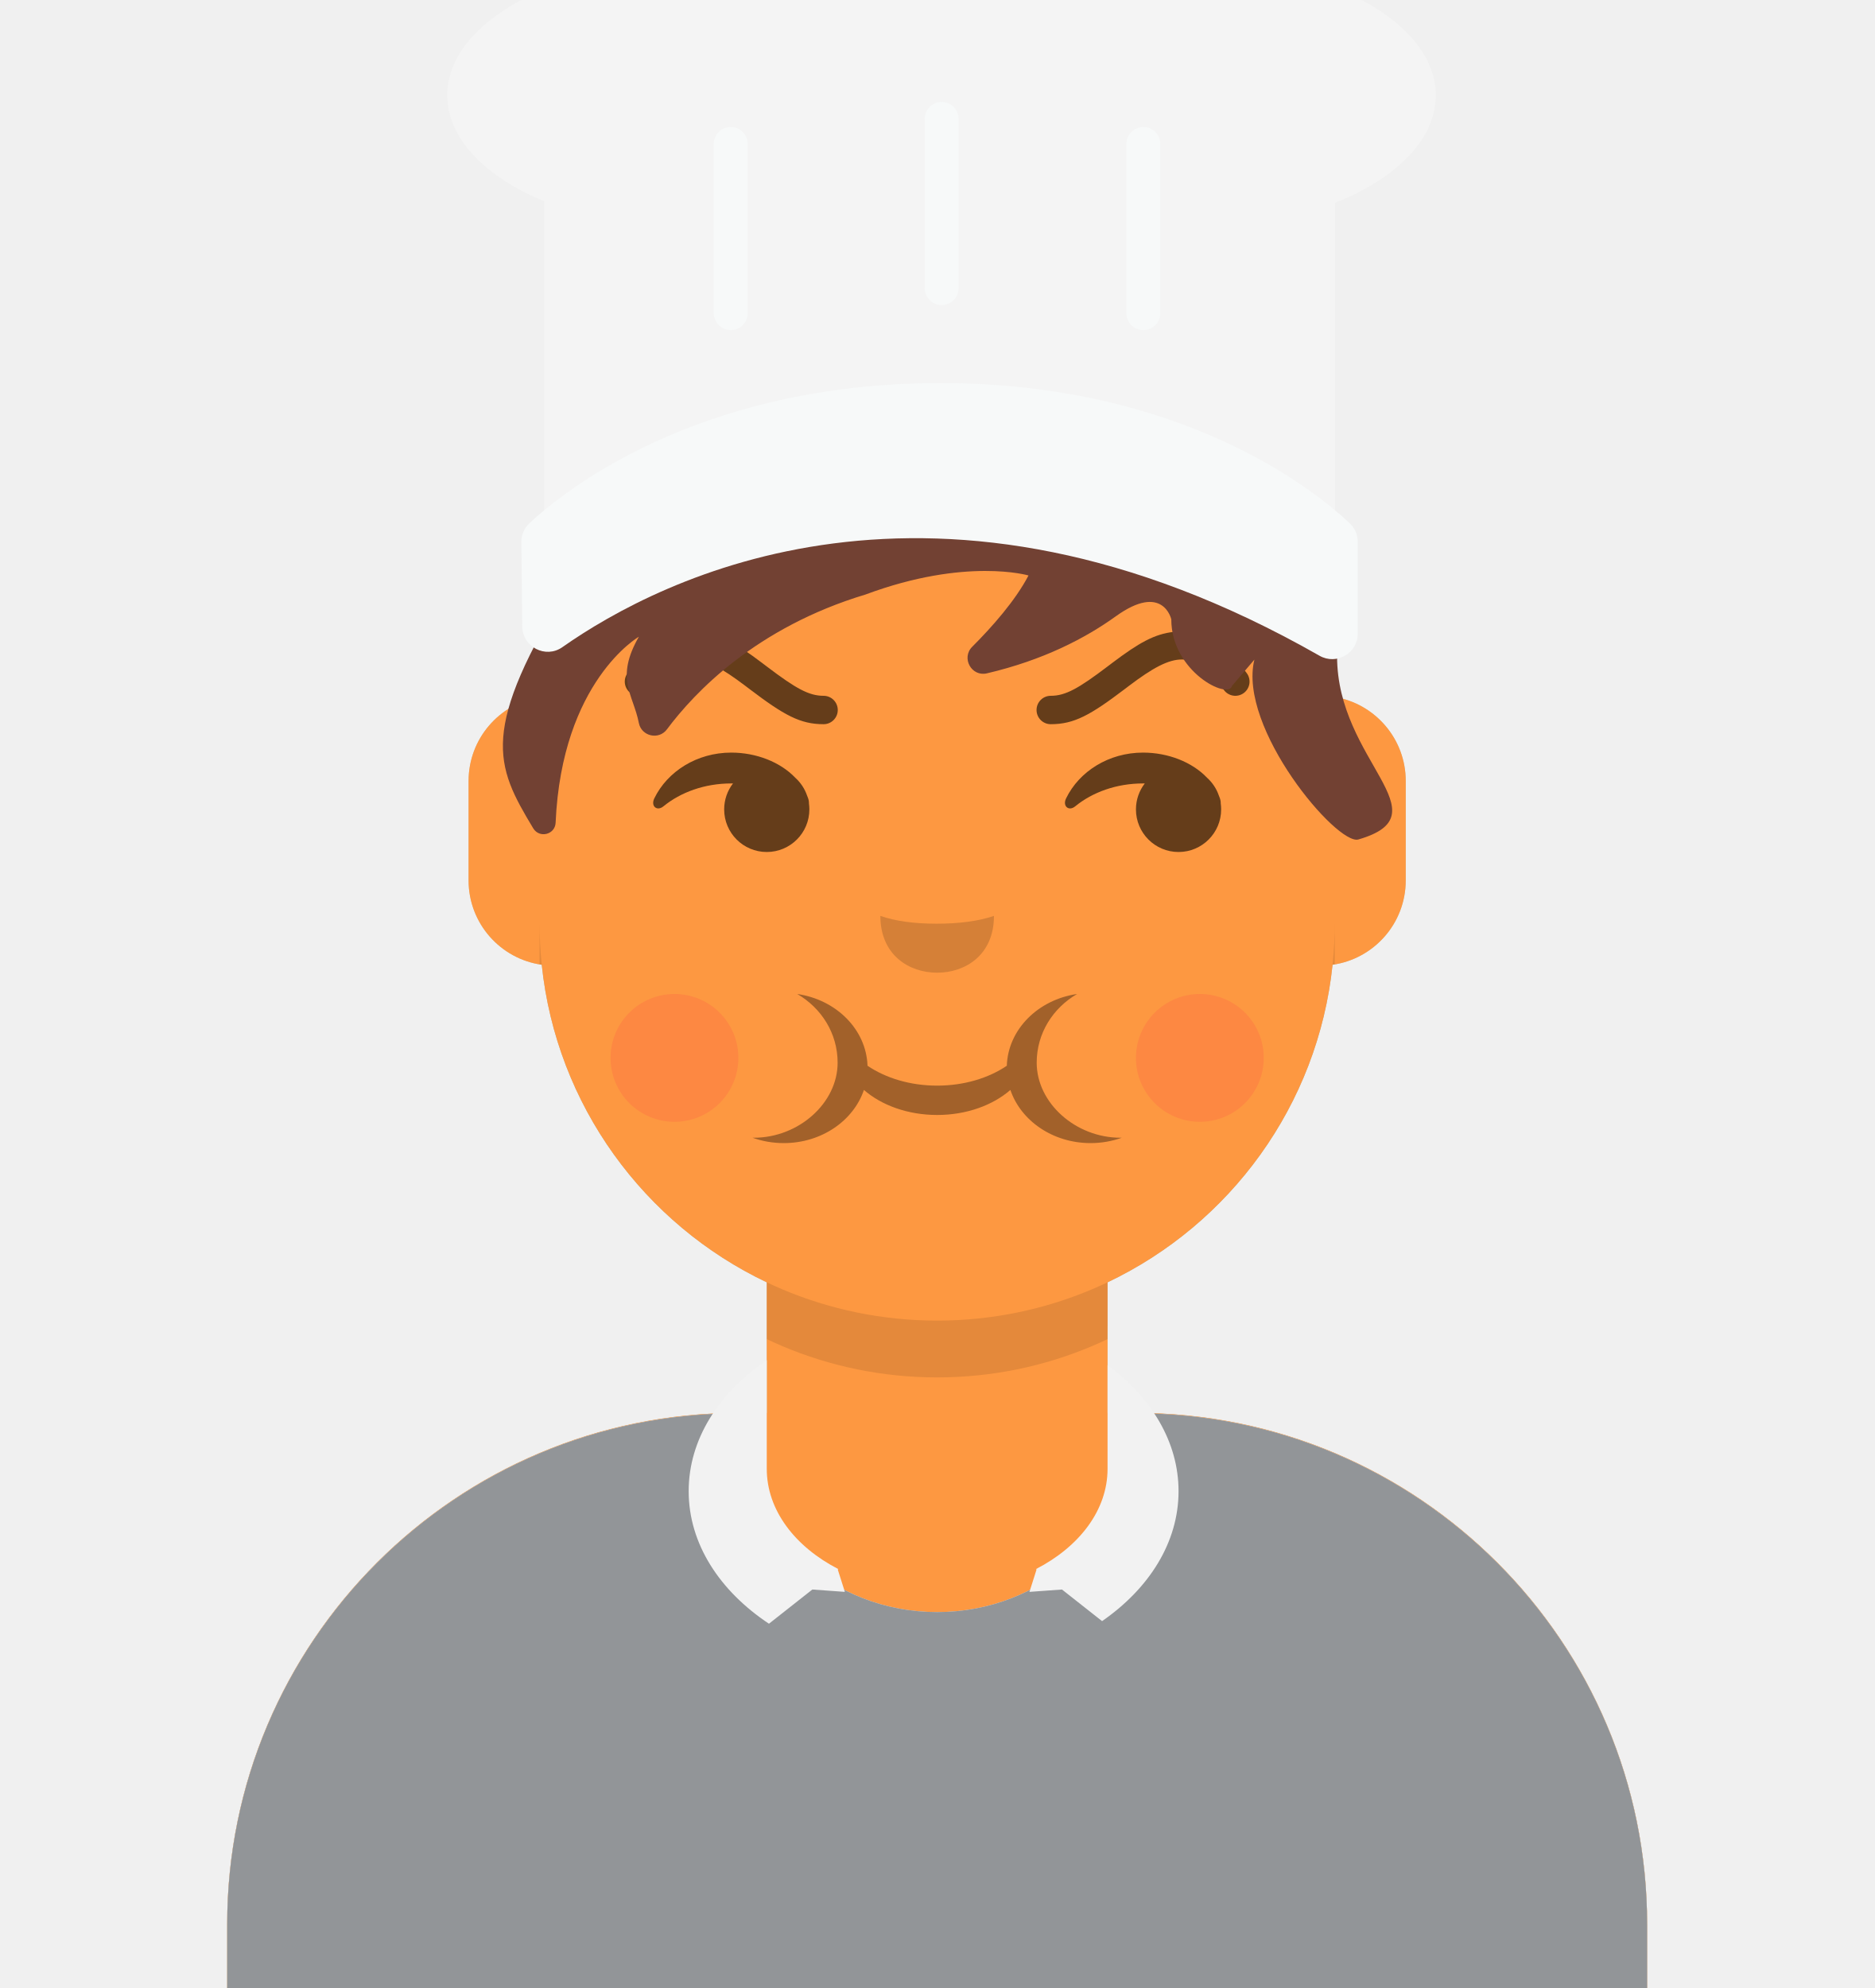
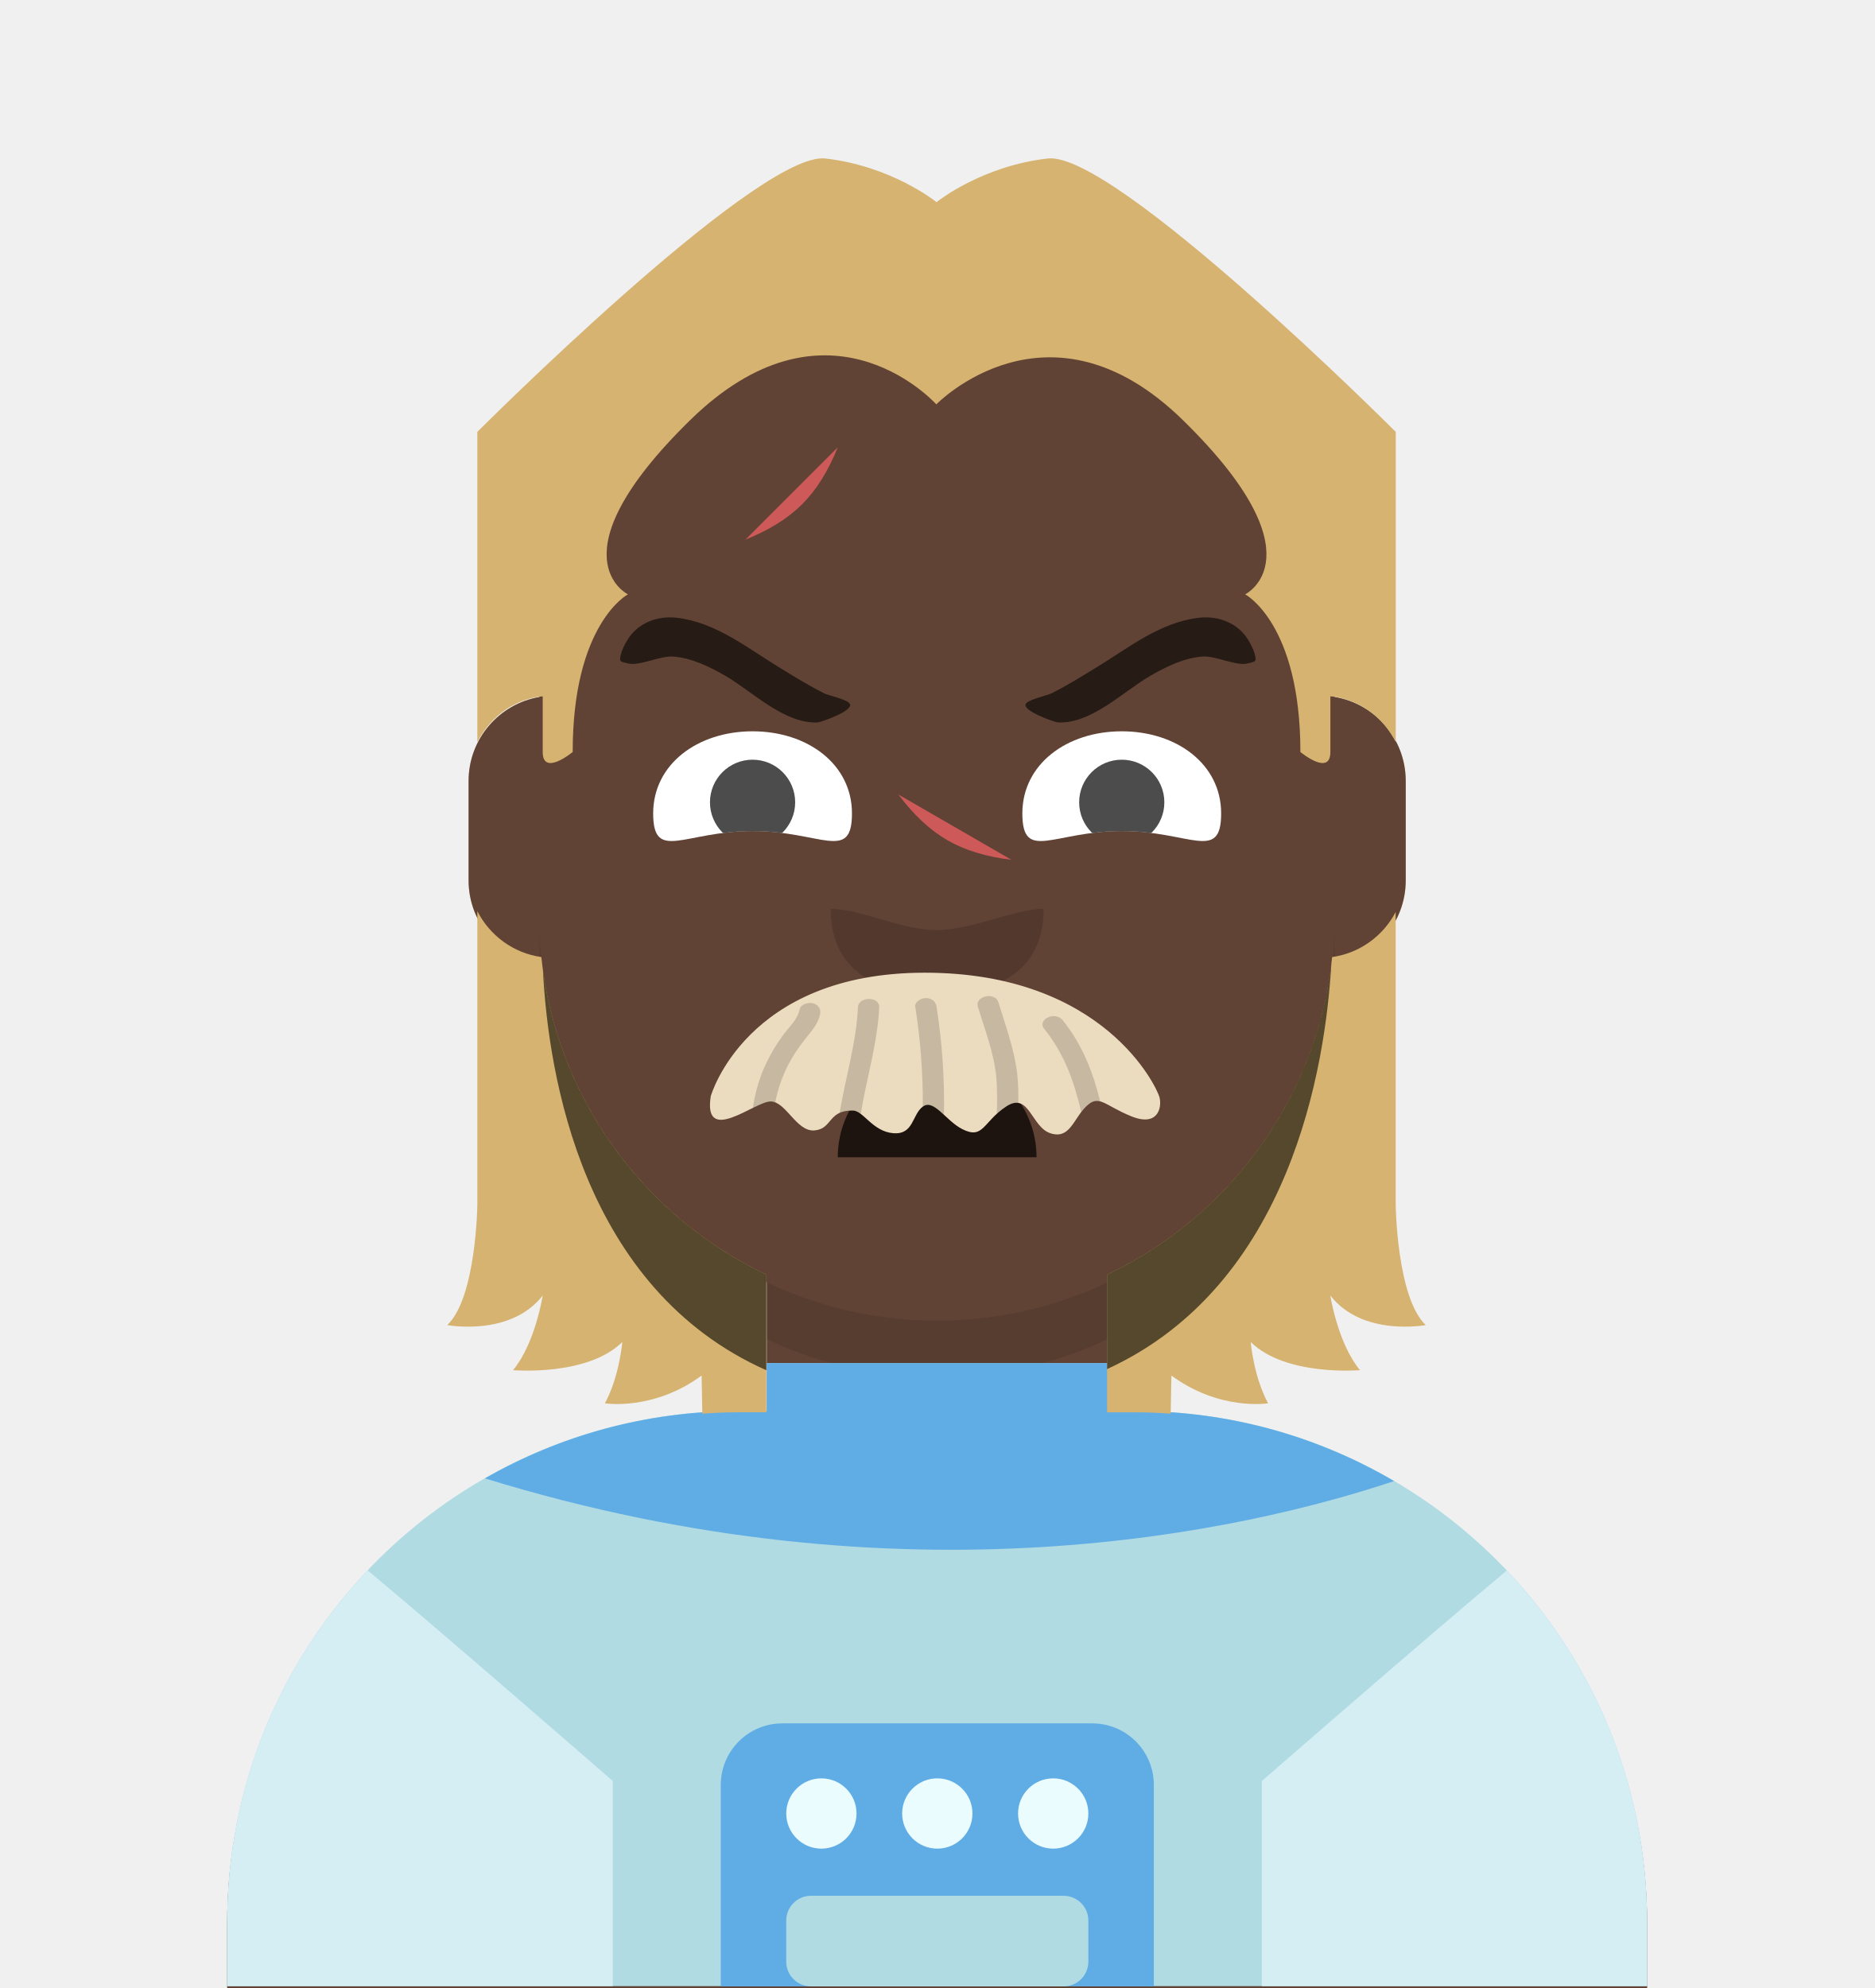
<svg xmlns="http://www.w3.org/2000/svg" xmlns:ns2="http://design.blush" xmlns:xlink="http://www.w3.org/1999/xlink" width="264px" height="280px" viewBox="0 0 264 280" version="1.1">
  <defs>
    <path d="M100,0 C130.928,-5.68137151e-15 156,25.072 156,56 L156.001,62.166 C161.676,63.119 166,68.054 166,74 L166,88 C166,94.052 161.519,99.058 155.694,99.881 C153.628,119.686 141.238,136.422 124.001,144.61 L124,163 L128,163 C167.765,163 200,195.235 200,235 L200,244 L0,244 L0,235 C-4.86974701e-15,195.235 32.235,163 72,163 L76,163 L76,144.611 C58.763,136.422 46.372,119.687 44.305,99.881 C38.481,99.058 34,94.052 34,88 L34,74 C34,68.054 38.325,63.118 44,62.166 L44,56 C44,25.072 69.072,5.68137151e-15 100,0 Z" id="transparent_path-1" />
    <path d="M83,36.348 C83,52.629 105.162,65.828 132.5,65.828 C159.838,65.828 182,52.629 182,36.348 C182,34.985 181.845,33.645 181.544,32.331 C210.784,41.488 232,68.792 232,101.052 L232,110 L32,110 L32,101.052 C32,68.397 53.739,40.82 83.534,32.002 C83.182,33.421 83,34.871 83,36.348 Z" id="transparent_path-3" />
    <rect id="transparent_path-5" x="0" y="0" width="264" height="280" />
    <path d="M74,0 C114.869,0 148,33.131 148,74 L148,84.148 L148,197.608 C135.525,187.237 119.491,181 102,181 L102,181 L98,181 L98,162.611 C115.531,154.283 128.048,137.115 129.791,116.867 C135.569,116.002 140,111.019 140,105 L140,105 L140,92 C140,87.354 137.359,83.324 133.497,81.33 C132.724,81.05 131.952,80.748 131.181,80.426 C130.795,80.32 130.401,80.233 130,80.166 L130,80.166 L130,79.917 C117.224,74.234 104.878,63.071 96.11,47.885 C93.175,42.801 90.831,37.595 89.066,32.397 C80.431,42.941 67.745,53.602 52.342,62.495 C42.778,68.017 33.147,72.291 24,75.266 L24,137.247 C29.602,148.318 38.773,157.278 50,162.611 L50,162.611 L50,181 L46,181 C38.327,181 30.935,182.2 24,184.423 L24,230 C24,244.106 13.569,255.776 0,257.716 L0,74 C0,33.131 33.131,0 74,0 Z" id="transparent_path-7" />
  </defs>
  <g id="transparent_Avataaar/Default" stroke="none" stroke-width="1" fill="none" fill-rule="evenodd">
    <g id="transparent_Body" transform="translate(32, 36)">
      <mask id="transparent_mask-2" fill="white">
        <use xlink:href="#transparent_path-1" />
      </mask>
      <use fill="#D0C6AC" xlink:href="#transparent_path-1" />
-       <g id="transparent_Skin-Color" mask="url(#transparent_mask-2)" fill="#FD9841">
+       <g id="transparent_Skin-Color" mask="url(#transparent_mask-2)" fill="#614335">
        <g transform="translate(-32, 0)" id="transparent_Color">
          <rect x="0" y="0" width="264" height="244" />
        </g>
      </g>
      <path d="M44,94 C44,124.928 69.072,150 100,150 C130.928,150 156,124.928 156,94 L156,94 L156,102 C156,132.928 130.928,158 100,158 C69.072,158 44,132.928 44,102 Z" id="transparent_Neck-Shadow" fill-opacity="0.1" fill="#000000" mask="url(#transparent_mask-2)" />
    </g>
    <g id="transparent_Clothing" transform="translate(0, 170)">
-       <defs>
-         <path d="M160,29.052 C199.765,29.052 232,61.287 232,101.052 L232,110 L32,110 L32,101.052 C32,61.287 64.235,29.052 104,29.052 L105.192,29.052 C105.065,30.036 105,31.037 105,32.052 C105,45.859 117.088,57.052 132,57.052 C146.912,57.052 159,45.859 159,32.052 C159,31.037 158.935,30.036 158.808,29.052 L160,29.052 Z" id="collar_sweater_path-1" />
-       </defs>
-       <g id="collar_sweater_Clothing/Collar-+-Sweater" stroke="none" stroke-width="1" fill="none" fill-rule="evenodd">
-         <mask id="collar_sweater_mask-2" fill="white">
-           <use xlink:href="#collar_sweater_path-1" />
-         </mask>
-         <use id="collar_sweater_Clothes" fill="#E6E6E6" xlink:href="#collar_sweater_path-1" />
-         <g id="collar_sweater_Fabric-Color" mask="url(#collar_sweater_mask-2)" fill="#929598">
-           <rect id="collar_sweater_🖍Color" x="0" y="0" width="264" height="110" />
+       <g id="astronaut_suit_Clothing/Astronaut suit" stroke="none" stroke-width="1" fill="none" fill-rule="evenodd">
+         <g id="astronaut_suit_Astronaut-suit" transform="translate(32, 22)">
+           <path d="M128,6.74 L124,6.74 L124.001,0.001 L76,0.001 L76,6.74 L72,6.74 C32.633,6.74 0.646,38.334 0.01,77.549 L-0,78.74 L-0,87.74 L200,87.74 L200,78.74 C200,38.975 167.765,6.74 128,6.74" id="astronaut_suit_Fill-1" fill="#B0DBE2" />
+           <path d="M180.225,29.205 C168.827,38.716 145.73,58.847 145.73,58.847 L145.73,87.74 L199.999,87.74 L199.999,78.74 C199.999,59.542 192.471,42.113 180.225,29.205" id="astronaut_suit_Fill-4" fill="#D4EEF4" />
+           <path d="M0.009,77.549 L0.001,78.74 L0.001,87.74 L54.31,87.74 L54.31,58.847 C54.31,58.847 31.178,38.686 19.791,29.184 C7.787,41.826 0.314,58.813 0.009,77.549" id="astronaut_suit_Fill-6" fill="#D4EEF4" />
+           <path d="M121.85,50.73 L78.189,50.73 C73.401,50.73 69.52,54.612 69.52,59.4 L69.52,87.774 L130.52,87.774 L130.52,59.4 C130.52,54.612 126.638,50.73 121.85,50.73" id="astronaut_suit_Fill-8" fill="#60ADE6" ns2:color="Top-500" />
+           <path d="M83.694,58.473 C80.96,58.473 78.745,60.689 78.745,63.422 C78.745,66.156 80.96,68.371 83.694,68.371 C86.427,68.371 88.642,66.156 88.642,63.422 C88.642,60.689 86.427,58.473 83.694,58.473" id="astronaut_suit_Fill-10" fill="#EBFCFF" />
+           <path d="M100.02,58.473 C97.287,58.473 95.071,60.689 95.071,63.422 C95.071,66.156 97.287,68.371 100.02,68.371 C102.753,68.371 104.969,66.156 104.969,63.422 C104.969,60.689 102.753,58.473 100.02,58.473" id="astronaut_suit_Fill-12" fill="#EBFCFF" />
+           <path d="M116.346,58.473 C113.614,58.473 111.397,60.689 111.397,63.422 C111.397,66.156 113.614,68.371 116.346,68.371 C119.08,68.371 121.296,66.156 121.296,63.422 C121.296,60.689 119.08,58.473 116.346,58.473" id="astronaut_suit_Fill-14" fill="#EBFCFF" />
+           <path d="M117.811,87.774 L82.229,87.774 C80.304,87.774 78.744,86.214 78.744,84.29 L78.744,78.497 C78.744,76.572 80.304,75.011 82.229,75.011 L117.811,75.011 C119.736,75.011 121.296,76.572 121.296,78.497 L121.296,84.29 C121.296,86.214 119.736,87.774 117.811,87.774" id="astronaut_suit_Fill-16" fill="#B0DBE2" />
+           <path d="M164.361,16.604 C153.687,10.344 141.267,6.741 128,6.741 L124,6.741 L124.001,-0 L76,-0 L76,6.741 L72,6.741 C59.006,6.741 46.827,10.2 36.303,16.221 C95.548,34.511 143.322,23.61 164.361,16.604" id="astronaut_suit_Fill-18" fill="#60ADE6" ns2:color="Top-500" />
        </g>
-         <path d="M118.078,50.996 L118,51.057 L119,54.208 L114.421,53.875 L108.309,58.692 C101.362,54.08 97,47.426 97,40.028 C97,32.74 101.233,26.174 108,21.572 L108,36.877 C108,42.7 111.978,47.853 118.078,50.996 Z M166,40.028 C166,47.233 161.863,53.733 155.229,58.327 L149.58,53.875 L145,54.208 L146,51.057 L146.015,51.066 L145.923,50.995 C152.023,47.853 156,42.7 156,36.877 L156.001,22.28 C162.182,26.836 166,33.106 166,40.028 Z" id="collar_sweater_Collar" fill="#F2F2F2" />
      </g>
    </g>
    <g id="transparent_Face" transform="translate(76, 82)" fill="#000000">
      <g id="transparent_Mouth" transform="translate(2, 52)">
-         <g id="eating_Mouth/Eating" stroke="none" stroke-width="1" fill="none" fill-rule="evenodd">
-           <g id="eating_Om-Nom-Nom" opacity="0.6" transform="translate(28, 6)" fill="#000000" fill-opacity="0.6">
-             <path d="M45.706,0 C42.34,1.959 40.02,5.495 40.02,9.677 C40.02,15.345 45.493,20.245 51.823,20.245 C51.882,20.245 51.941,20.245 52,20.244 C50.642,20.732 49.16,21 47.608,21 C42.286,21 37.787,17.847 36.314,13.514 C33.84,15.669 30.138,17.039 26,17.039 C21.862,17.039 18.16,15.669 15.685,13.513 C14.213,17.847 9.714,21 4.392,21 C2.84,21 1.358,20.732 0,20.244 C0.059,20.245 0.118,20.245 0.177,20.245 C6.507,20.245 11.98,15.345 11.98,9.677 C11.98,5.495 9.66,1.959 6.294,0 C11.792,0.797 16.017,4.995 16.191,10.105 C18.754,11.842 22.205,12.906 26,12.906 C29.795,12.906 33.246,11.842 35.81,10.106 C35.983,4.995 40.208,0.797 45.706,0 Z" id="eating_Delicious" />
-           </g>
-           <circle id="eating_Redish" fill-opacity="0.2" fill="#FF4646" cx="17" cy="15" r="9" />
-           <circle id="eating_Redish" fill-opacity="0.2" fill="#FF4646" cx="91" cy="15" r="9" />
+         <g id="disbelief_Mouth/Disbelief" stroke="none" stroke-width="1" fill="none" fill-rule="evenodd" fill-opacity="0.7">
+           <path d="M40,15 C40,22.732 46.268,29 54,29 L54,29 C61.732,29 68,22.732 68,15" id="disbelief_Mouth" fill="#000000" transform="translate(54, 22) scale(1, -1) translate(-54, -22) " />
        </g>
      </g>
      <g id="transparent_Nose" transform="translate(28, 40)" fill-opacity="0.16">
-         <g id="small_Nose/Small" stroke="none" stroke-width="1" fill="none" fill-rule="evenodd">
-           <path d="M20,7 C20,12.523 24.047,15 28,15 C31.953,15 36,12.523 36,7 C33.833,7.732 31.141,8.098 27.924,8.098 C24.741,8.098 22.099,7.732 20,7 Z" id="small_Nose" fill-opacity=".16" fill="#000" />
+         <g id="wide_Nose/Wide" stroke="none" stroke-width="1" fill="none" fill-rule="evenodd">
+           <path d="M13,6 C13,12.627 16.828,18 28,18 C39.172,18 43,12.627 43,6 C39.036,6 32.897,9 27.838,9 C23.079,9 17.101,6 13,6 Z" id="wide_Nose" fill-opacity=".16" fill="#000" />
        </g>
      </g>
      <g id="transparent_Eyes" transform="translate(0, 8)">
-         <g id="side_Eyes/Side-😒" stroke="none" stroke-width="1" fill="none" fill-rule="evenodd" fill-opacity="0.6">
-           <path d="M26.998,16 C30.502,16 33.891,17.314 36.018,19.543 C36.764,20.217 37.341,21.076 37.676,22.049 C37.726,22.166 37.772,22.286 37.815,22.407 C37.909,22.67 37.947,22.92 37.94,23.142 C37.979,23.422 38,23.708 38,24 C38,27.314 35.314,30 32,30 C28.686,30 26,27.314 26,24 C26,22.625 26.463,21.358 27.241,20.346 C27.16,20.344 27.079,20.344 26.998,20.344 C23.257,20.344 19.874,21.579 17.438,23.572 C16.547,24.3 15.62,23.558 16.16,22.447 C18.007,18.649 22.164,16 26.998,16 Z" id="side_Eye" fill="#000000" />
-           <path d="M84.998,16 C88.502,16 91.891,17.314 94.018,19.543 C94.764,20.217 95.341,21.076 95.676,22.049 C95.726,22.166 95.772,22.286 95.815,22.407 C95.909,22.67 95.947,22.92 95.94,23.142 C95.979,23.422 96,23.708 96,24 C96,27.314 93.314,30 90,30 C86.686,30 84,27.314 84,24 C84,22.625 84.463,21.358 85.241,20.346 C85.16,20.344 85.079,20.344 84.998,20.344 C81.257,20.344 77.874,21.579 75.438,23.572 C74.547,24.3 73.62,23.558 74.16,22.447 C76.007,18.649 80.164,16 84.998,16 Z" id="side_Eye" fill="#000000" />
+         <defs>
+           <path d="M14,14.048 C23.61,14.048 28,18.499 28,11.562 C28,4.624 21.732,0 14,0 C6.268,0 0,4.624 0,11.562 C0,18.499 4.39,14.048 14,14.048 Z" id="squint_path-1" />
+           <path d="M14,14.048 C23.61,14.048 28,18.499 28,11.562 C28,4.624 21.732,0 14,0 C6.268,0 0,4.624 0,11.562 C0,18.499 4.39,14.048 14,14.048 Z" id="squint_path-3" />
+         </defs>
+         <g id="squint_Eyes/Squint-😊" stroke="none" stroke-width="1" fill="none" fill-rule="evenodd">
+           <g id="squint_Eye" transform="translate(16, 13)">
+             <mask id="squint_mask-2" fill="white">
+               <use xlink:href="#squint_path-1" />
+             </mask>
+             <use id="squint_The-white-stuff" fill="#FFFFFF" xlink:href="#squint_path-1" />
+             <circle fill-opacity="0.7" fill="#000000" mask="url(#squint_mask-2)" cx="14" cy="10" r="6" />
+           </g>
+           <g id="squint_Eye" transform="translate(68, 13)">
+             <mask id="squint_mask-4" fill="white">
+               <use xlink:href="#squint_path-3" />
+             </mask>
+             <use id="squint_Eyeball-Mask" fill="#FFFFFF" xlink:href="#squint_path-3" />
+             <circle fill-opacity="0.7" fill="#000000" mask="url(#squint_mask-4)" cx="14" cy="10" r="6" />
+           </g>
        </g>
      </g>
      <g id="transparent_Eyebrow" fill-opacity="0.6">
-         <g id="angry_Eyebrow/Outline/Angry" stroke="none" stroke-width="1" fill="none" fill-rule="evenodd" fill-opacity="0.6">
-           <path d="M15.611,15.185 C19.852,9.416 22.489,9.701 28.924,14.556 C29.106,14.694 29.221,14.781 29.594,15.064 C34.422,18.726 36.708,20 40,20 C41.105,20 42,19.105 42,18 C42,16.895 41.105,16 40,16 C37.934,16 36.099,14.978 32.011,11.877 C31.636,11.592 31.519,11.504 31.333,11.364 C27.574,8.527 25.374,7.287 22.638,6.992 C18.954,6.594 15.58,8.474 12.389,12.815 C11.734,13.705 11.925,14.957 12.815,15.611 C13.705,16.266 14.957,16.075 15.611,15.185 Z" id="angry_Eyebrow" fill="#000000" fill-rule="nonzero" />
-           <path d="M73.611,15.185 C77.852,9.416 80.489,9.701 86.924,14.556 C87.106,14.694 87.221,14.781 87.594,15.064 C92.422,18.726 94.708,20 98,20 C99.105,20 100,19.105 100,18 C100,16.895 99.105,16 98,16 C95.934,16 94.099,14.978 90.011,11.877 C89.636,11.592 89.519,11.504 89.333,11.364 C85.574,8.527 83.374,7.287 80.638,6.992 C76.954,6.594 73.58,8.474 70.389,12.815 C69.734,13.705 69.925,14.957 70.815,15.611 C71.705,16.266 72.957,16.075 73.611,15.185 Z" id="angry_Eyebrow" fill="#000000" fill-rule="nonzero" transform="translate(84.99993, 13.47006) scale(-1, 1) translate(-84.99993, -13.47006) " />
+         <g id="angry_natural_Eyebrow/Natural/Angry-Natural" stroke="none" stroke-width="1" fill="none" fill-rule="evenodd" fill-opacity="0.6">
+           <path d="M44.857,12.228 C44.858,12.219 44.858,12.219 44.857,12.228 M17.586,7.892 C15.244,8.33 13.087,9.788 12.152,12.099 C11.801,12.967 11.392,14.924 11.708,15.807 C11.828,16.143 12.033,16.101 12.956,16.043 C14.644,15.937 16.933,13.662 18.748,13.256 C21.275,12.69 23.983,13.115 26.496,13.688 C30.811,14.673 36.485,17.788 40.946,16.17 C41.278,16.05 45.621,12.923 44.369,12.277 C43.924,11.907 41.137,12.085 40.622,11.999 C38.228,11.597 35.73,10.935 33.373,10.327 C28.233,9 22.967,6.881 17.586,7.892" id="angry_natural_Eyebrows-The-Web" fill="#000000" transform="translate(28.0947, 12.1275) rotate(17) translate(-28.0947, -12.1275) " />
+           <path d="M100.918,12.209 C100.92,12.2 100.92,12.2 100.918,12.209 M73.586,7.892 C71.244,8.33 69.087,9.788 68.152,12.099 C67.801,12.967 67.392,14.924 67.708,15.807 C67.828,16.143 68.033,16.101 68.956,16.043 C70.644,15.937 72.933,13.662 74.748,13.256 C77.275,12.69 79.983,13.115 82.496,13.688 C86.811,14.673 92.485,17.788 96.946,16.17 C97.278,16.05 101.621,12.923 100.369,12.277 C99.924,11.907 97.137,12.085 96.622,11.999 C94.228,11.597 91.73,10.935 89.373,10.327 C84.233,9 78.967,6.881 73.586,7.892" id="angry_natural_Eyebrows-The-Web" fill="#000000" transform="translate(84.0947, 12.1275) scale(-1, 1) rotate(17) translate(-84.0947, -12.1275) " />
        </g>
      </g>
    </g>
    <g id="transparent_Top">
-       <g id="chef_cap_Hairstyle/Chef Cap" stroke="none" stroke-width="1" fill="none" fill-rule="evenodd">
-         <path d="M157.154,86.809 C152.875,89.888 146.945,92.981 139.003,94.838 C136.837,95.344 135.362,92.67 136.935,91.097 C139.768,88.265 143.008,84.594 144.867,81.053 C144.867,81.053 136.089,78.463 121.923,83.73 C106.5,88.37 97.829,97.511 93.938,102.726 C92.791,104.264 90.351,103.709 89.981,101.826 C89.183,97.757 86.597,95.606 89.981,89.684 C89.981,89.684 79.139,95.919 78.259,115.878 C78.185,117.558 75.973,118.106 75.105,116.664 C69.725,107.722 67.467,102.903 80.358,82.142 L93.938,72.729 C92.314,74.353 188.329,65.573 188.329,92.453 C188.329,107.226 203.572,114.692 191.329,118.235 C188.329,119.103 174.321,102.531 176.682,92.905 L173.529,96.608 C173.041,98.593 164.978,94.624 164.978,87.228 C164.978,87.228 163.825,82.008 157.154,86.809 Z" id="chef_cap_Fill-1" fill="#724133" ns2:color="Hair-500" />
-         <g id="chef_cap_Facial-Hair" transform="translate(49, 72)" />
-         <g id="chef_cap_Accessory" transform="translate(62, 85)" />
-         <g id="chef_cap_Chef_cap" transform="translate(63, -13)">
-           <path d="M139.227,26.427 C139.227,16.045 123.644,7.629 104.421,7.629 C102.237,7.629 100.103,7.742 98.031,7.95 C91.727,3.142 81.353,-0 69.614,-0 C57.874,-0 47.501,3.142 41.197,7.95 C39.123,7.742 36.99,7.629 34.806,7.629 C15.584,7.629 -0.001,16.045 -0.001,26.427 C-0.001,32.507 5.348,37.909 13.639,41.345 L13.639,85.009 L125.04,85.009 L125.04,41.57 C133.642,38.148 139.227,32.64 139.227,26.427" id="chef_cap_Fill-1" fill="#F4F4F4" />
-           <path d="M16.206,104.153 C30.026,94.449 68.728,74.479 122.859,105.36 C125.255,106.727 128.239,104.999 128.239,102.239 L128.239,89.302 C128.239,88.334 127.849,87.41 127.147,86.743 C122.615,82.443 103.901,66.955 69.438,66.955 C35.017,66.955 16.148,82.404 11.543,86.727 C10.823,87.403 10.428,88.348 10.437,89.335 L10.56,101.231 C10.591,104.117 13.845,105.811 16.206,104.153" id="chef_cap_Fill-4" fill="#F7F9F9" />
-           <path d="M69.634,55.966 L69.634,55.966 C68.315,55.966 67.246,54.897 67.246,53.578 L67.246,29.748 C67.246,28.429 68.315,27.36 69.634,27.36 C70.953,27.36 72.022,28.429 72.022,29.748 L72.022,53.578 C72.022,54.897 70.953,55.966 69.634,55.966" id="chef_cap_Fill-6" fill="#F7F9F9" />
-           <path d="M98.044,59.492 L98.044,59.492 C96.726,59.492 95.656,58.423 95.656,57.104 L95.656,33.274 C95.656,31.955 96.726,30.886 98.044,30.886 C99.363,30.886 100.433,31.955 100.433,33.274 L100.433,57.104 C100.433,58.423 99.363,59.492 98.044,59.492" id="chef_cap_Fill-8" fill="#F7F9F9" />
-           <path d="M39.923,59.492 L39.923,59.492 C38.604,59.492 37.535,58.423 37.535,57.104 L37.535,33.274 C37.535,31.955 38.604,30.886 39.923,30.886 C41.242,30.886 42.311,31.955 42.311,33.274 L42.311,57.104 C42.311,58.423 41.242,59.492 39.923,59.492" id="chef_cap_Fill-10" fill="#F7F9F9" />
+       <defs id="wick_defs3">
+         <path d="M264,0 L264,280 L232,280 L232,271 C232,231.235 199.765,199 160,199 L160,199 L156,199 L156.001,180.61 C173.531,172.282 186.048,155.114 187.791,134.867 C193.569,134.003 198,129.019 198,123 L198,123 L198,110 C198,104.054 193.676,99.119 188.001,98.166 L188,92 C188,61.072 162.928,36 132,36 C101.072,36 76,61.072 76,92 L76,92 L76,98.166 C70.325,99.118 66,104.054 66,110 L66,110 L66,123 C66,129.019 70.431,134.003 76.209,134.867 C77.952,155.115 90.469,172.283 108,180.611 L108,199 L104,199 C64.633,199 32.645,230.594 32.01,269.809 L32,271 L32,280 L0,280 L0,0 L264,0 Z" id="wick_hairstylewick-path-1" />
+       </defs>
+       <g id="wick_Hairstyle/Wick" stroke="none" stroke-width="1" fill="none" fill-rule="evenodd" transform="translate(-1, 0)">
+         <g id="wick_template-for-hairstyles" opacity=".184" transform="translate(1, 0)">
+           <mask id="wick_hairstylewick-mask-2" fill="#fff">
+             <use xlink:href="#wick_hairstylewick-path-1" id="wick_use5" />
+           </mask>
+           <g id="wick_Mask-Hair" />
        </g>
+         <g id="wick_Wick" transform="translate(64, 22.3)">
+           <path id="wick_Hair-Color" d="M 52.098 1.301 C 41.891 1.46 3.535 39.826 3.535 39.826 L 3.535 83.508 C 6.816 77.242 12.742 77.08 12.742 77.08 L 12.742 84.916 C 12.742 88.412 16.963 84.916 16.963 84.916 C 16.963 66.799 24.742 62.711 24.742 62.711 C 24.742 62.711 13.885 57.399 33.49 38.191 C 52.418 19.647 67.186 34.875 68.184 35.949 C 68.184 35.949 84.006 19.647 102.934 38.191 C 122.539 57.399 111.684 62.711 111.684 62.711 C 111.684 62.711 119.461 66.799 119.461 84.916 C 119.461 84.916 123.684 88.412 123.684 84.916 L 123.684 77.08 C 123.684 77.08 129.61 77.242 132.891 83.508 L 132.891 39.826 C 132.891 39.826 93.307 0.232 83.863 1.322 C 74.654 2.384 68.515 7.233 68.213 7.475 C 67.911 7.233 61.77 2.384 52.562 1.322 C 52.415 1.305 52.26 1.298 52.098 1.301 z M 3.535 107.326 L 3.535 148.654 C 3.535 148.654 3.388 161.757 -0.699 165.629 C -0.699 165.629 8.202 167.317 12.742 161.461 C 12.742 161.461 11.697 168.208 8.562 171.98 C 8.562 171.98 19.034 172.887 23.955 168.012 C 23.955 168.012 23.548 172.874 21.504 176.646 C 21.504 176.646 28.314 177.759 35.125 172.736 C 35.125 172.736 35.179 175.652 35.223 178.109 C 36.883 177.994 38.553 177.914 40.242 177.914 L 44.242 177.914 L 44.242 158.525 C 27.005 150.337 14.614 133.604 12.547 113.797 C 8.597 113.239 5.271 110.753 3.535 107.326 z M 132.883 107.447 C 131.131 110.811 127.839 113.245 123.936 113.797 C 121.869 133.602 109.48 150.336 92.242 158.525 L 92.24 177.916 L 96.24 177.916 C 97.907 177.916 99.556 177.993 101.195 178.104 C 101.237 175.651 101.291 172.736 101.291 172.736 C 108.102 177.759 114.912 176.646 114.912 176.646 C 112.869 172.875 112.461 168.01 112.461 168.01 C 117.381 172.885 127.855 171.98 127.855 171.98 C 124.722 168.208 123.676 161.461 123.676 161.461 C 128.216 167.317 137.117 165.629 137.117 165.629 C 133.03 161.757 132.883 148.656 132.883 148.656 L 132.883 107.447 z " transform="translate(0.7,-1.3)" fill="#D6B370" />
+           <path d="M92.942,157.226 L92.941,170.525 C118.792,158.664 123.687,127.935 124.523,113.423 C122.171,132.822 109.909,149.165 92.942,157.226" id="wick_Fill-8" fill-opacity=".6" fill="#000" />
+           <path d="M13.472,114.352 C14.242,129.28 19.101,159.2 44.942,170.693 L44.942,157.226 C28.245,149.294 16.097,133.344 13.472,114.352" id="wick_Fill-10" fill-opacity=".6" fill="#000" />
+         </g>
+         <path d="M106,76 L119,63 C117.667,66.333 116,69 114,71 C112,73 109.333,74.667 106,76 Z" id="wick_Path-8" fill="#CE5959" />
+         <path d="M129,123 L142,110 C140.667,113.333 139,116 137,118 C135,120 132.333,121.667 129,123 Z" id="wick_path17" fill="#CE5959" transform="translate(135.5, 116.5) rotate(75) translate(-135.5, -116.5)" />
+         <g id="wick_Facial-Hair" transform="translate(49, 72)">
+           <g id="einstien_mustache_Facial Hair/Einstien Mustache" stroke="none" stroke-width="1" fill="none" fill-rule="evenodd">
+             <g id="einstien_mustache_mustache" transform="translate(52, 65)">
+               <path d="M0.11,17.4 C0.11,17.4 5.013,0 30.259,0 C55.505,0 62.952,16.141 63.316,17.548 C63.678,18.956 63.133,21.77 59.319,20.214 C55.505,18.659 54.779,17.049 52.962,18.854 C51.147,20.659 50.693,23.483 47.968,22.619 C45.243,21.756 44.971,16.679 41.702,18.854 C38.432,21.029 38.523,23.548 35.526,22.025 C33.233,20.858 31.53,17.716 29.986,18.854 C28.442,19.992 28.715,22.848 25.809,22.605 C22.904,22.362 21.602,19.439 20.149,19.409 C16.608,19.335 17.273,21.992 14.73,22.214 C12.188,22.437 10.735,18.176 8.555,18.129 C6.375,18.082 -0.981,24.437 0.11,17.4" id="einstien_mustache_Facial-Hair-Color" fill="#ECDCBF" ns2:color="Hair-500" />
+               <path d="M21.237,19.887 C22.052,14.886 23.613,9.927 23.838,4.875 C23.908,3.3 20.908,3.303 20.838,4.875 C20.615,9.882 19.078,14.793 18.257,19.746 C18.72,19.529 19.316,19.391 20.149,19.409 C20.512,19.417 20.865,19.605 21.237,19.887" id="einstien_mustache_Fill-4" fill-opacity=".16" fill="#000" />
+               <path d="M8.555,18.129 C8.776,18.134 8.987,18.191 9.195,18.273 C9.552,16.441 10.158,14.64 11.048,12.932 C11.68,11.721 12.453,10.555 13.328,9.451 C14.237,8.303 15.267,7.192 15.52,5.804 C15.639,5.151 15.32,4.489 14.472,4.299 C13.765,4.141 12.747,4.496 12.627,5.153 C12.382,6.5 11.243,7.535 10.393,8.661 C9.477,9.875 8.713,11.155 8.057,12.475 C7.012,14.579 6.363,16.792 6.047,19.042 C7.073,18.537 7.989,18.117 8.555,18.129" id="einstien_mustache_Fill-6" fill-opacity=".16" fill="#000" />
+               <path d="M32.96,20.013 C33.053,14.927 32.712,9.843 31.916,4.792 C31.813,4.132 31.301,3.576 30.416,3.569 C29.685,3.563 28.813,4.137 28.916,4.792 C29.652,9.461 30.004,14.159 29.98,18.861 C29.982,18.859 29.985,18.856 29.987,18.854 C30.894,18.186 31.856,18.996 32.96,20.013" id="einstien_mustache_Fill-8" fill-opacity=".16" fill="#000" />
+               <path d="M43.431,18.355 C43.452,16.956 43.432,15.559 43.266,14.164 C42.86,10.771 41.636,7.46 40.626,4.163 C40.159,2.636 37.264,3.284 37.734,4.814 C38.713,8.014 39.979,11.258 40.309,14.557 C40.486,16.328 40.448,18.104 40.401,19.878 C40.771,19.54 41.192,19.194 41.702,18.855 C42.399,18.39 42.954,18.27 43.431,18.355" id="einstien_mustache_Fill-10" fill-opacity=".16" fill="#000" />
+               <path d="M47.082,7.912 C49.943,11.453 51.353,15.511 52.287,19.64 C52.493,19.367 52.715,19.101 52.963,18.854 C53.718,18.104 54.286,17.949 54.965,18.13 C53.972,14.094 52.478,10.148 49.673,6.677 C48.614,5.368 46.016,6.592 47.082,7.912" id="einstien_mustache_Fill-12" fill-opacity=".16" fill="#000" />
+             </g>
+           </g>
+         </g>
+         <g id="wick_Accessory" transform="translate(62, 85)" />
      </g>
    </g>
  </g>
</svg>
